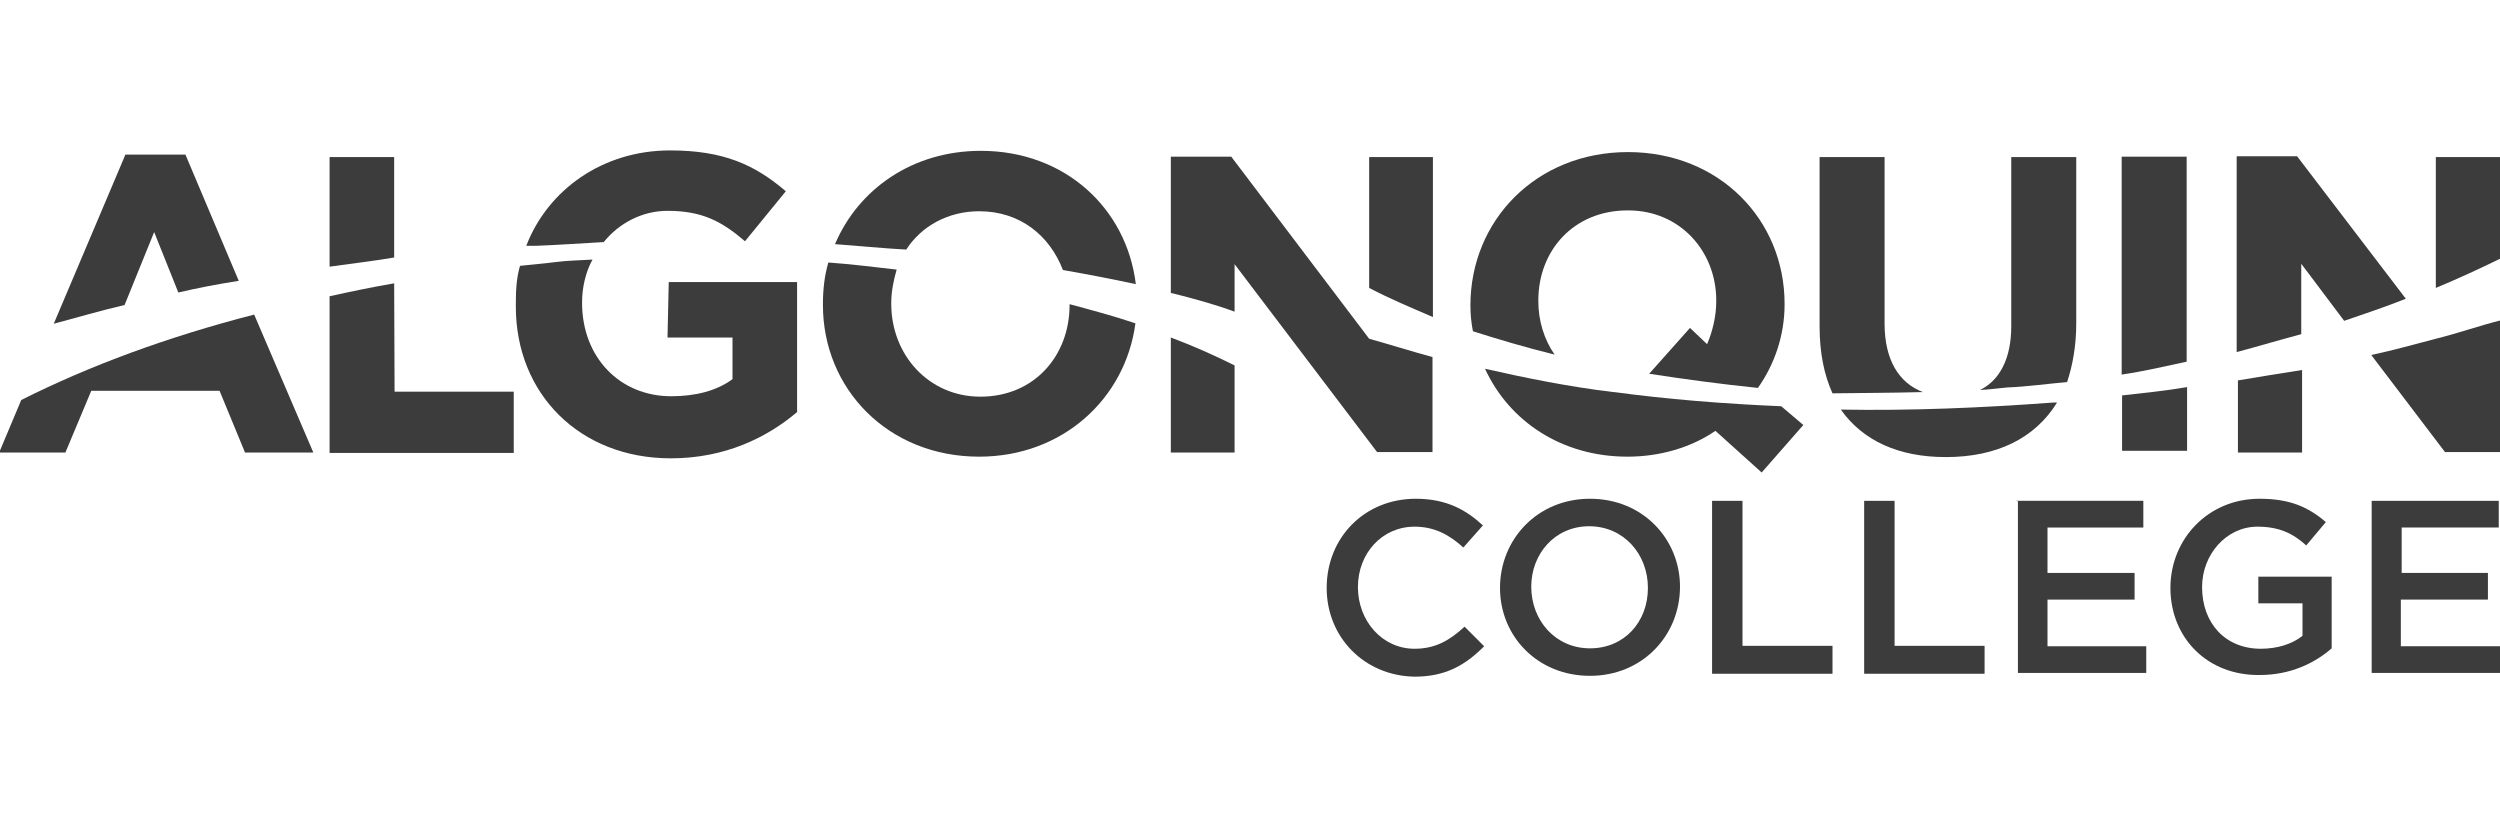
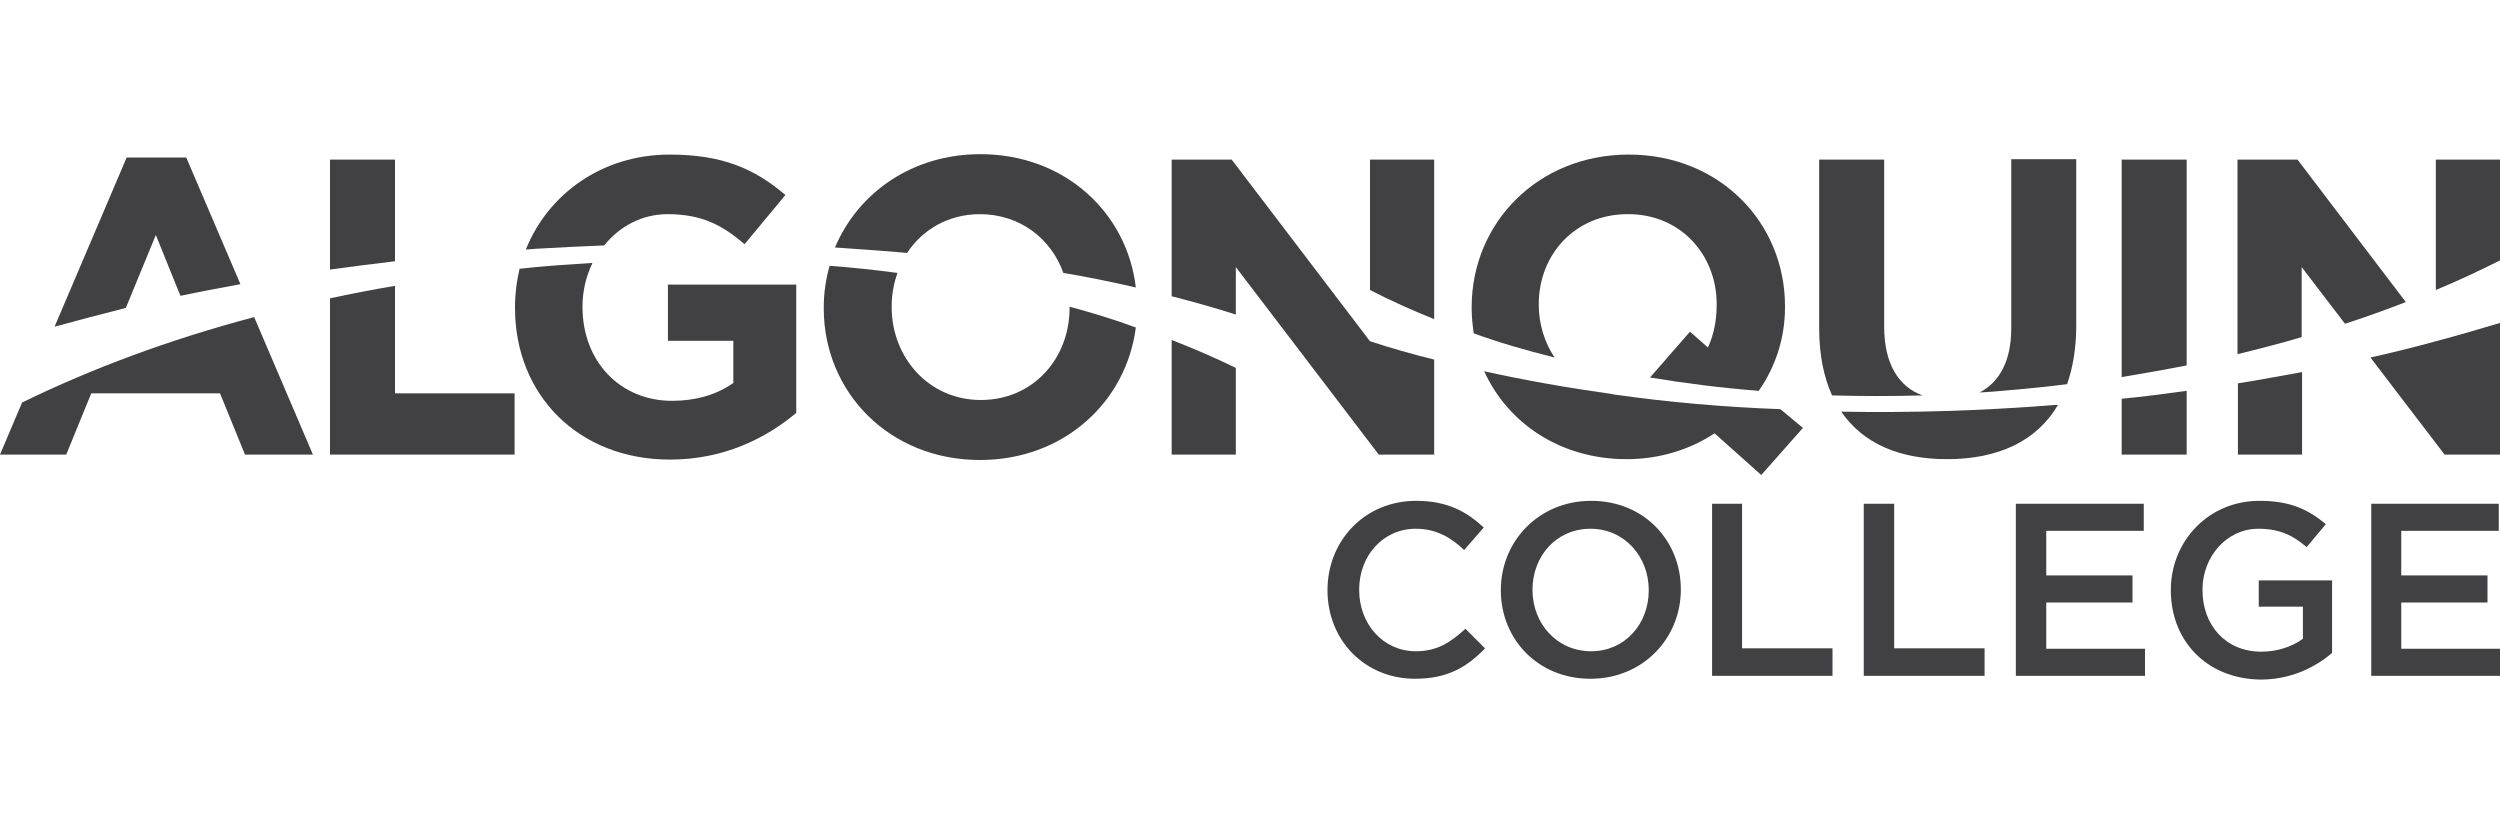
<svg xmlns="http://www.w3.org/2000/svg" version="1.1" id="Layer_1" x="0px" y="0px" viewBox="0 0 600 200" enable-background="new 0 0 600 200" xml:space="preserve">
  <g>
-     <g>
-       <path fill="#3D3C3C" d="M373.1,85.1c-2.5-3.6-3.9-8.1-3.9-12.8v-0.2c0-12,8.5-21.6,21.4-21.6h0.2c12.4,0,21.1,9.8,21.1,21.6v0.2    c0,3.6-0.9,7.3-2.2,10.3l-4.1-3.9l-9.8,11c8.4,1.3,17.3,2.5,26.1,3.4l0,0c4.1-5.8,6.4-12.8,6.4-20v-0.2    c0-20.1-15.6-36.4-37.6-36.4c-22,0-37.8,16.4-37.8,36.8l0,0c0,2.2,0.2,4.1,0.6,6.2C359.8,81.5,366.2,83.4,373.1,85.1z" />
-       <path fill="#3D3C3C" d="M481.6,93c5-0.2,9.8-0.9,14.5-1.3c1.3-3.9,2.2-8.6,2.2-14.1V37.7h-15.6v40.6c0,7.8-2.8,13-7.5,15.3    C477.3,93.5,479.5,93.2,481.6,93z" />
-       <path fill="#3D3C3C" d="M524.8,86.8V37.6h-15.6v52.3C514.6,89.1,519.7,87.9,524.8,86.8z" />
-       <path fill="#3D3C3C" d="M552.3,80.2V63.3l10.3,13.7c5-1.7,10-3.4,14.8-5.3l-26.1-34.2h-14.5v47C542.4,83,547.4,81.5,552.3,80.2z" />
-       <path fill="#3D3C3C" d="M461.5,94.1c-5.8-2.2-9.2-7.8-9.2-16.4v-40h-15.6v40.6c0,6.4,1.1,11.7,3.1,16.1    C446.8,94.3,454,94.3,461.5,94.1z" />
-       <path fill="#3D3C3C" d="M537.1,91.3v17.3h15.4V88.8C547.4,89.6,542.4,90.4,537.1,91.3z" />
-       <path fill="#3D3C3C" d="M509.3,94.9v13.3h15.6V92.9C519.7,93.8,514.6,94.3,509.3,94.9z" />
-       <path fill="#3D3C3C" d="M492.9,96.6c-17.5,1.3-34.5,2-51.1,1.7c5.3,7.5,13.9,11.4,25.2,11.4c12.2,0,21.4-4.5,26.7-13.1    C493.4,96.6,493.1,96.6,492.9,96.6z" />
-       <path fill="#3D3C3C" d="M387.4,94.1h-0.2c-10.8-1.3-21.1-3.4-30.8-5.6c5.8,12.6,18.4,21.1,34.2,21.1c7.8,0,15.3-2.2,21.1-6.2    l11.1,10l10-11.4l-5.3-4.5C413.4,96.9,400,95.8,387.4,94.1z" />
-       <path fill="#3D3C3C" d="M584.6,81.3L584.6,81.3c-5,1.3-10.3,2.8-15.5,3.9l17.7,23.3h13.3V76.9C594.9,78.2,589.9,80,584.6,81.3    L584.6,81.3z" />
-       <path fill="#3D3C3C" d="M584.6,37.7v31.4c5.3-2.2,10.7-4.7,15.4-7V37.7H584.6L584.6,37.7z" />
-       <path fill="#3D3C3C" d="M128.5,59c5.5-0.2,10.8-0.6,16.4-0.9c3.6-4.5,9.2-7.5,15.3-7.5c8.3,0,13,2.5,18.6,7.3l9.8-12    c-7.5-6.4-15-9.8-27.8-9.8c-16.1,0-29.3,9.4-34.5,22.9C126.9,59,127.8,59,128.5,59z" />
-       <path fill="#3D3C3C" d="M217.5,59.9c3.6-5.6,10-9.2,17.5-9.2c9.8,0,16.9,5.8,20.1,14.1c6.2,1.1,12,2.2,17.5,3.4    c-2.2-18.1-16.9-32-37.2-32c-16.4,0-29.4,9.2-35,22.4C206,59,211.9,59.6,217.5,59.9z" />
-       <path fill="#3D3C3C" d="M94.6,61.8V37.7H79.1V64C84,63.3,89.3,62.7,94.6,61.8z" />
-       <path fill="#3D3C3C" d="M328.6,81.3L328.6,81.3L328.6,81.3l-33.1-43.7H281v32.7c5.3,1.3,10.7,2.8,15.3,4.5V63.4l34.2,45.1h13.3    V85.7C338.7,84.3,333.6,82.7,328.6,81.3L328.6,81.3z" />
-       <path fill="#3D3C3C" d="M281,108.6h15.3V87.7c-5-2.5-10-4.7-15.3-6.7V108.6z" />
-       <path fill="#3D3C3C" d="M328.6,37.7v31.4c4.7,2.5,10,4.7,15.3,7V37.7H328.6z" />
-       <path fill="#3D3C3C" d="M256.7,73L256.7,73v0.2c0,12.2-8.5,22-21.4,22c-12.4,0-21.4-10-21.4-22.3v-0.2c0-2.8,0.6-5.6,1.3-8    c-5.3-0.6-10.8-1.3-16.4-1.7c-0.9,3.1-1.3,6.4-1.3,10v0.2c0,20.1,15.6,36.4,37.5,36.4c20,0,35.1-13.9,37.5-32    C267.5,75.9,261.9,74.4,256.7,73z" />
-       <path fill="#3D3C3C" d="M160.2,81h15.6v10c-3.8,2.8-8.9,4.1-14.7,4.1c-12.4,0-21.4-9.4-21.4-22.4v-0.2c0-3.6,0.9-7.3,2.5-10.2    c-3.1,0.2-5.8,0.2-8.9,0.6s-5.8,0.6-8.5,0.9c-0.9,3.1-1,6.2-1,9.2v0.6c0,20.9,15.3,36.4,37.2,36.4c13,0,23.1-5,30.3-11.1V67.7    h-30.8L160.2,81L160.2,81L160.2,81z" />
-       <path fill="#3D3C3C" d="M94.6,68c-5.3,0.9-10.5,2-15.5,3.1v37.6h44.2V94H94.7L94.6,68L94.6,68z" />
-       <path fill="#3D3C3C" d="M5.1,96l-5.3,12.6h15.9l6.2-14.8h30.8l6.1,14.8h16.4L61,75.5C40.4,80.8,21.6,87.7,5.1,96z" />
-       <path fill="#3D3C3C" d="M29.9,73.2L37,55.7l5.8,14.5c4.7-1.1,9.4-2,14.5-2.8L44.5,37.1H30.1L12.9,77.7    C18.2,76.3,23.9,74.6,29.9,73.2z" />
-     </g>
-     <g>
-       <path fill="#3D3C3C" d="M318.4,141.1L318.4,141.1c0-12,9-21.4,21.4-21.4c7.5,0,12.2,2.8,16.1,6.4l-4.7,5.3c-3.4-3.1-7-5-11.7-5    c-7.8,0-13.6,6.4-13.6,14.5l0,0c0,8.1,5.8,14.8,13.6,14.8c5,0,8.4-2,12-5.3l4.7,4.7c-4.5,4.5-9.2,7.3-16.7,7.3    C327.5,162.2,318.4,153,318.4,141.1z" />
-       <path fill="#3D3C3C" d="M360,141.1L360,141.1c0-11.7,9-21.4,21.6-21.4c12.8,0,21.6,9.8,21.6,21.1l0,0c0,11.7-9,21.4-21.6,21.4    C369,162.2,360,152.7,360,141.1z M395.5,141.1L395.5,141.1c0-8.1-5.8-14.8-14.1-14.8c-8.3,0-13.9,6.7-13.9,14.5l0,0    c0,8.1,5.8,14.8,14.1,14.8C389.9,155.6,395.5,149.2,395.5,141.1z" />
-       <path fill="#3D3C3C" d="M410.9,120.2h7.3V155h21.6v6.7h-28.9V120.2L410.9,120.2z" />
-       <path fill="#3D3C3C" d="M447.4,120.2h7.3V155h21.6v6.7h-28.9V120.2L447.4,120.2z" />
-       <path fill="#3D3C3C" d="M483.8,120.2h30.6v6.4h-23v10.9h20.9v6.4h-20.9v11.2h23.7v6.4h-30.8v-41.2L483.8,120.2L483.8,120.2z" />
-       <path fill="#3D3C3C" d="M520.9,141.1L520.9,141.1c0-11.7,9-21.4,21.4-21.4c7.3,0,11.7,2,15.9,5.6l-4.7,5.6    c-3.1-2.8-6.4-4.5-11.7-4.5c-7.5,0-13.3,6.7-13.3,14.5l0,0c0,8.6,5.5,14.8,14.1,14.8c3.9,0,7.5-1.1,10-3.1v-7.8H542v-6.4h17.6    v17.2c-4.1,3.6-10,6.4-17.2,6.4C529.7,162.2,520.9,153,520.9,141.1z" />
-       <path fill="#3D3C3C" d="M569.1,120.2h30.6v6.4h-23.3v10.9h20.7v6.4h-20.9v11.2H600v6.4h-30.8V120.2L569.1,120.2z" />
-     </g>
+     <path fill="#414042" d="M373.1,85.8c-2.4-3.6-3.8-8-3.8-12.7V73c0-11.9,8.7-21.6,21.3-21.6h0.2c12.5,0,21.2,9.7,21.2,21.6v0.2   c0,3.7-0.7,7.2-2.1,10.2l-4.3-3.8l-9.6,11c8.4,1.4,17.1,2.5,26.1,3.2l0,0c4.1-5.9,6.3-12.7,6.3-20.1v-0.2   c0-20.1-15.7-36.4-37.5-36.4c-21.9,0-37.7,16.5-37.7,36.6v0.2c0,2.1,0.2,4.1,0.5,6.1C359.7,82.2,366.3,84.1,373.1,85.8L373.1,85.8z   " />
+     <path fill="#414042" d="M481.6,93.7c4.9-0.4,9.7-0.9,14.5-1.5c1.4-4,2.2-8.7,2.2-14v-40h-15.6v40.6c0,7.8-2.8,12.9-7.6,15.4   C477.3,94.1,479.4,93.9,481.6,93.7L481.6,93.7z" />
+     <path fill="#414042" d="M524.8,87.7V38.3h-15.6v52.2C514.5,89.6,519.7,88.7,524.8,87.7L524.8,87.7z" />
+     <path fill="#414042" d="M552.4,80.9V64.1l10.4,13.6c5-1.6,9.9-3.4,14.6-5.2l-26-34.2h-14.4V85C542.3,83.7,547.4,82.4,552.4,80.9   L552.4,80.9z" />
+     <path fill="#414042" d="M461.4,94.9c-5.8-2.1-9.2-7.7-9.2-16.5V38.3h-15.6v40.5c0,6.3,1.1,11.7,3.1,16.1   C446.8,95.1,454,95.1,461.4,94.9L461.4,94.9z" />
+     <path fill="#414042" d="M537.1,92v17.1h15.4V89.3C547.4,90.2,542.3,91.2,537.1,92L537.1,92z" />
+     <path fill="#414042" d="M509.2,95.7v13.4h15.6V93.8C519.7,94.5,514.5,95.2,509.2,95.7L509.2,95.7z" />
+     <path fill="#414042" d="M493,97.2c-17.5,1.4-34.6,1.9-51.1,1.6c5.2,7.6,13.9,11.4,25.4,11.4c12.2,0,21.5-4.3,26.6-13   C493.5,97.2,493.3,97.2,493,97.2L493,97.2z" />
+     <path fill="#414042" d="M387.5,94.7c-0.1,0-0.2,0-0.4-0.1c-10.7-1.5-21-3.3-30.9-5.5c5.7,12.5,18.3,21.1,34.2,21.1   c7.9,0,15.2-2.3,21.1-6.2l11.2,10l10-11.3l-5.4-4.5C413.6,97.7,400.2,96.5,387.5,94.7L387.5,94.7z" />
+     <path fill="#414042" d="M584.6,81.9L584.6,81.9c-5.1,1.4-10.3,2.7-15.7,3.9l17.8,23.3H600V77.5C595,79,589.9,80.5,584.6,81.9   L584.6,81.9L584.6,81.9z" />
+     <path fill="#414042" d="M584.6,38.3v31.3c5.3-2.2,10.4-4.6,15.4-7.1V38.3H584.6L584.6,38.3z" />
+     <path fill="#414042" d="M128.7,59.7c5.5-0.3,10.9-0.6,16.3-0.8c3.7-4.6,9.1-7.5,15.2-7.5c8.2,0,13.1,2.6,18.5,7.2l9.8-11.8   c-7.4-6.3-15.1-9.7-27.8-9.7c-16.2,0-29.2,9.5-34.5,22.8C127,59.8,127.8,59.8,128.7,59.7L128.7,59.7z" />
+     <path fill="#414042" d="M217.7,60.7c3.7-5.6,9.9-9.3,17.5-9.3c9.6,0,17.1,5.9,20,14.1c6,1,11.8,2.2,17.4,3.5   c-2.1-18-17.1-32-37.3-32c-16.4,0-29.4,9.3-34.9,22.4C206.3,59.8,212.1,60.2,217.7,60.7L217.7,60.7z" />
+     <path fill="#414042" d="M94.8,62.7V38.3H79.2v26.4C84.4,64,89.6,63.3,94.8,62.7L94.8,62.7z" />
+     <path fill="#414042" d="M328.8,81.9L328.8,81.9L328.8,81.9l-33.2-43.6h-14.4v32.8c5.4,1.4,10.5,2.8,15.4,4.4V64.1l34.3,45h13.3   V86.3C338.9,85,333.7,83.5,328.8,81.9L328.8,81.9L328.8,81.9z" />
+     <path fill="#414042" d="M281.2,109.1h15.4V88.3c-4.9-2.4-10-4.6-15.4-6.7V109.1L281.2,109.1z" />
+     <path fill="#414042" d="M328.8,38.3v31.3c4.8,2.5,10,4.8,15.4,7V38.3H328.8L328.8,38.3z" />
+     <path fill="#414042" d="M256.7,73.6C256.7,73.6,256.7,73.7,256.7,73.6v0.3C256.7,86,248,96,235.4,96C222.9,96,214,85.8,214,73.7   v-0.2c0-2.8,0.5-5.5,1.4-8c-5.3-0.7-10.8-1.3-16.3-1.7c-0.9,3.2-1.4,6.5-1.4,10v0.2c0,20.1,15.7,36.4,37.5,36.4   c20.1,0,35.1-13.9,37.4-31.8C267.5,76.7,262.2,75.1,256.7,73.6L256.7,73.6z" />
+     <path fill="#414042" d="M160.3,81.8H176v10.1c-3.9,2.8-9,4.3-14.7,4.3c-12.5,0-21.5-9.5-21.5-22.5v-0.2c0-3.7,0.9-7.3,2.4-10.4   c-2.9,0.2-5.9,0.4-8.8,0.6c-2.9,0.2-5.8,0.5-8.7,0.8c-0.7,2.9-1.1,6-1.1,9.2v0.2c0,20.9,15.2,36.4,37.2,36.4   c12.9,0,23-5.1,30.3-11.2V68.3h-30.8V81.8L160.3,81.8z" />
+     <path fill="#414042" d="M94.8,68.6c-5.3,0.9-10.5,1.9-15.6,3v37.5h44.3V94.4H94.8V68.6L94.8,68.6z" />
+     <path fill="#414042" d="M5.3,96.6L0,109.1h15.9l6-14.7h30.9l6,14.7h16.3L61,76.1C40.6,81.5,21.9,88.5,5.3,96.6L5.3,96.6z" />
+     <path fill="#414042" d="M30.2,73.9l7.2-17.5L43.3,71c4.7-1,9.5-1.9,14.4-2.8L44.7,37.8H30.4L13.1,78.4   C18.6,76.9,24.3,75.4,30.2,73.9L30.2,73.9z" />
+     <path fill="#414042" d="M318.6,141.7v-0.1c0-11.7,8.8-21.4,21.3-21.4c7.6,0,12.2,2.7,16.2,6.4l-4.7,5.4c-3.3-3.1-6.8-5.1-11.6-5.1   c-7.9,0-13.6,6.5-13.6,14.6v0.1c0,8.1,5.7,14.7,13.6,14.7c5.1,0,8.3-2.1,11.9-5.4l4.7,4.7c-4.3,4.5-9,7.3-16.8,7.3   C327.5,162.9,318.6,153.6,318.6,141.7L318.6,141.7z" />
+     <path fill="#414042" d="M395.7,141.7v-0.1c0-8-5.8-14.7-14-14.7c-8.2,0-13.9,6.6-13.9,14.6v0.1c0,8,5.8,14.7,14.1,14.7   C390,156.3,395.7,149.7,395.7,141.7L395.7,141.7z M360.2,141.7v-0.1c0-11.6,9-21.4,21.7-21.4s21.5,9.6,21.5,21.2v0.1   c0,11.6-9,21.4-21.7,21.4S360.2,153.3,360.2,141.7L360.2,141.7z" />
+     <polygon fill="#414042" points="410.9,120.9 418.1,120.9 418.1,155.6 439.8,155.6 439.8,162.2 410.9,162.2 410.9,120.9  " />
+     <polygon fill="#414042" points="447.3,120.9 454.6,120.9 454.6,155.6 476.3,155.6 476.3,162.2 447.3,162.2 447.3,120.9  " />
+     <polygon fill="#414042" points="483.8,120.9 514.5,120.9 514.5,127.4 491.1,127.4 491.1,138.1 511.8,138.1 511.8,144.6    491.1,144.6 491.1,155.7 514.8,155.7 514.8,162.2 483.8,162.2 483.8,120.9  " />
+     <path fill="#414042" d="M521,141.7v-0.1c0-11.6,8.9-21.4,21.3-21.4c7.2,0,11.6,2,15.9,5.6l-4.6,5.5c-3.2-2.7-6.3-4.4-11.6-4.4   c-7.6,0-13.4,6.7-13.4,14.6v0.1c0,8.5,5.6,14.8,14.1,14.8c3.9,0,7.4-1.2,10-3.1v-7.7h-10.6v-6.3h17.6v17.4   c-4.1,3.5-9.9,6.4-17.2,6.4C529.5,162.9,521,153.7,521,141.7L521,141.7z" />
+     <polygon fill="#414042" points="569.1,120.9 599.7,120.9 599.7,127.4 576.3,127.4 576.3,138.1 597,138.1 597,144.6 576.3,144.6    576.3,155.7 600,155.7 600,162.2 569.1,162.2 569.1,120.9  " />
  </g>
</svg>
